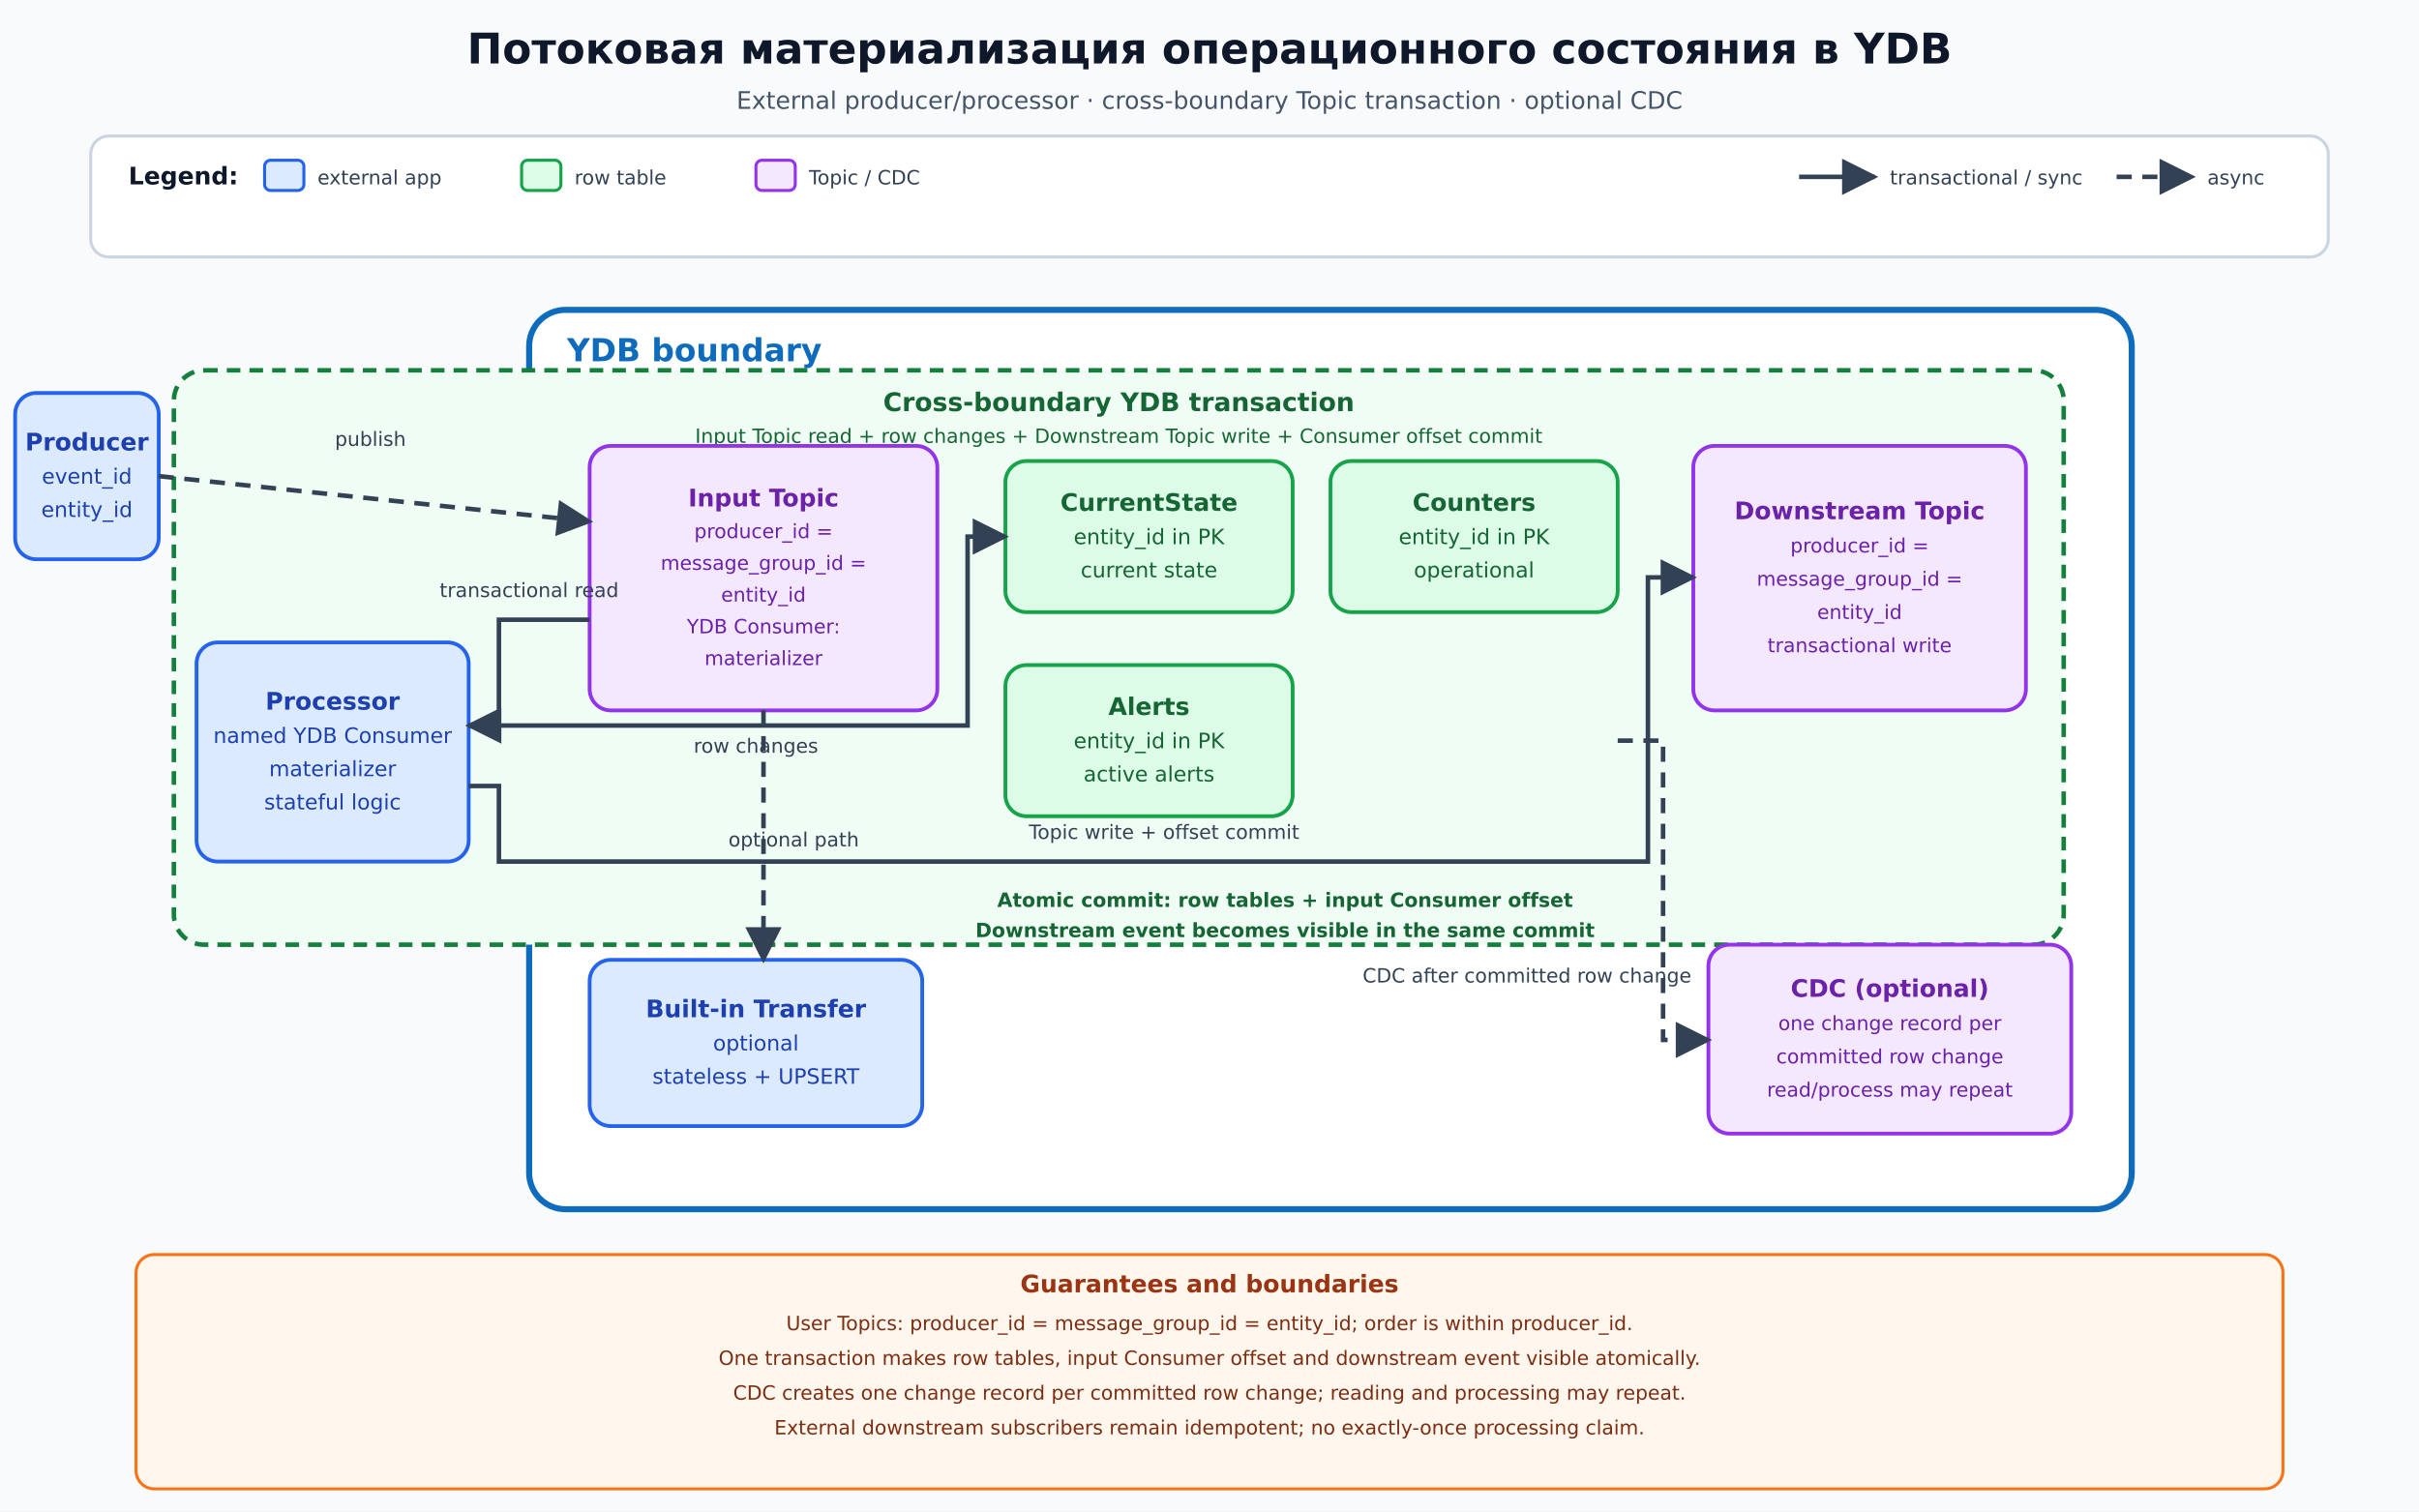
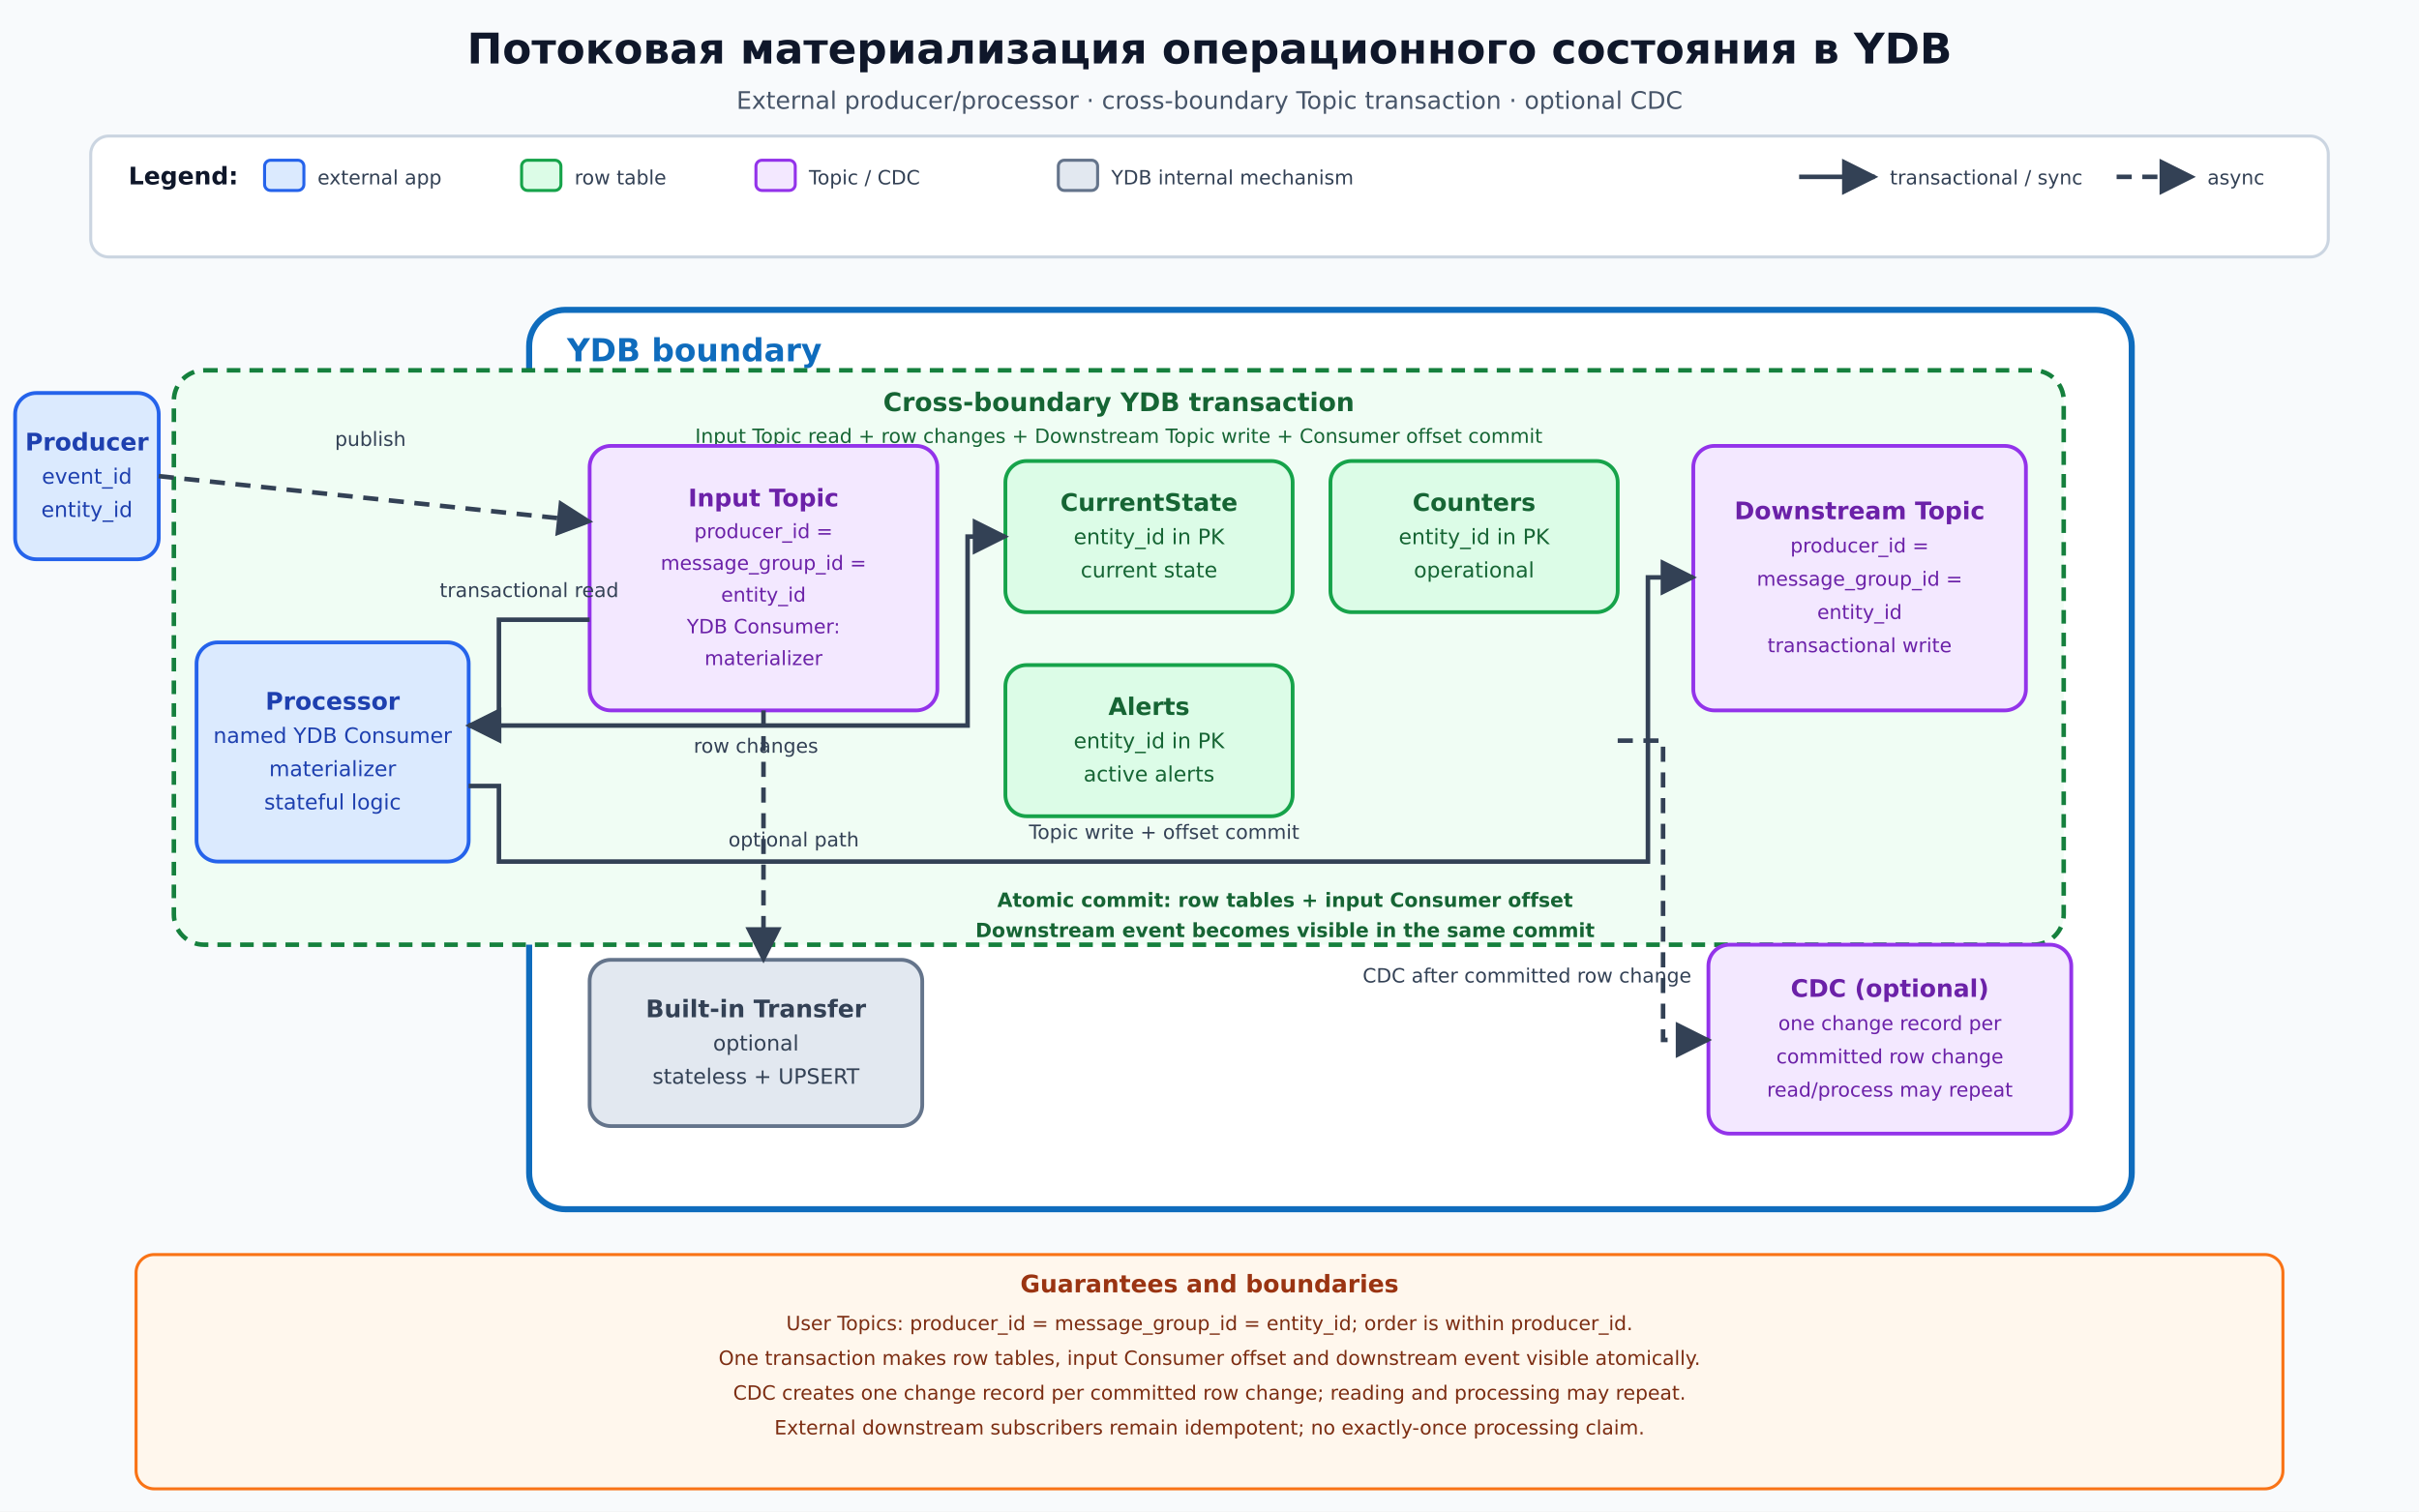
<svg xmlns="http://www.w3.org/2000/svg" version="1.1" viewBox="0 0 1600 1000" role="img" aria-labelledby="title desc">
  <defs>
    <marker id="arrow" viewBox="0 0 10 10" refX="9" refY="5" markerWidth="8" markerHeight="8" orient="auto">
      <path d="M 0 0 L 10 5 L 0 10 z" fill="#334155" />
    </marker>
    <marker id="redArrow" viewBox="0 0 10 10" refX="9" refY="5" markerWidth="8" markerHeight="8" orient="auto">
      <path d="M 0 0 L 10 5 L 0 10 z" fill="#dc2626" />
    </marker>
  </defs>
  <rect x="0" y="0" width="1600" height="1000" fill="#f8fafc" />
  <text x="800" y="42" text-anchor="middle" font-family="DejaVu Sans, Arial, sans-serif" font-size="28" font-weight="bold" fill="#0f172a">Потоковая материализация операционного состояния в YDB</text>
  <text x="800" y="72" text-anchor="middle" font-family="DejaVu Sans, Arial, sans-serif" font-size="16" fill="#475569">External producer/processor · cross-boundary Topic transaction · optional CDC</text>
  <rect x="60" y="90" width="1480" height="80" rx="12" fill="#ffffff" stroke="#cbd5e1" stroke-width="2" />
  <text x="85" y="122" text-anchor="start" font-family="DejaVu Sans, Arial, sans-serif" font-size="16" font-weight="bold" fill="#0f172a">Legend:</text>
  <rect x="175" y="106" width="26" height="20" rx="4" fill="#dbeafe" stroke="#2563eb" stroke-width="2" />
  <text x="210" y="122" text-anchor="start" font-family="DejaVu Sans, Arial, sans-serif" font-size="13" fill="#334155">external app</text>
  <rect x="345" y="106" width="26" height="20" rx="4" fill="#dcfce7" stroke="#16a34a" stroke-width="2" />
  <text x="380" y="122" text-anchor="start" font-family="DejaVu Sans, Arial, sans-serif" font-size="13" fill="#334155">row table</text>
  <rect x="500" y="106" width="26" height="20" rx="4" fill="#f3e8ff" stroke="#9333ea" stroke-width="2" />
  <text x="535" y="122" text-anchor="start" font-family="DejaVu Sans, Arial, sans-serif" font-size="13" fill="#334155">Topic / CDC</text>
+   <rect x="700" y="106" width="26" height="20" rx="4" fill="#e2e8f0" stroke="#64748b" stroke-width="2" />
+   <text x="735" y="122" text-anchor="start" font-family="DejaVu Sans, Arial, sans-serif" font-size="13" fill="#334155">YDB internal mechanism</text>
  <path d="M 1190 117 L 1240 117" fill="none" stroke="#334155" stroke-width="3" marker-end="url(#arrow)" />
  <text x="1250" y="122" text-anchor="start" font-family="DejaVu Sans, Arial, sans-serif" font-size="13" fill="#334155">transactional / sync</text>
  <path d="M 1400 117 L 1450 117" fill="none" stroke="#334155" stroke-width="3" stroke-dasharray="10 7" marker-end="url(#arrow)" />
  <text x="1460" y="122" text-anchor="start" font-family="DejaVu Sans, Arial, sans-serif" font-size="13" fill="#334155">async</text>
  <rect x="350" y="205" width="1060" height="595" rx="24" fill="#ffffff" stroke="#0f6cbd" stroke-width="4" />
  <text x="375" y="239" text-anchor="start" font-family="DejaVu Sans, Arial, sans-serif" font-size="21" font-weight="bold" fill="#0f6cbd">YDB boundary</text>
  <rect x="115" y="245" width="1250" height="380" rx="20" fill="#f0fdf4" stroke="#15803d" stroke-width="3" stroke-dasharray="9 6" />
  <text x="740.0" y="272" text-anchor="middle" font-family="DejaVu Sans, Arial, sans-serif" font-size="17" font-weight="bold" fill="#166534">Cross-boundary YDB transaction</text>
  <text x="740.0" y="293" text-anchor="middle" font-family="DejaVu Sans, Arial, sans-serif" font-size="13" fill="#166534">Input Topic read + row changes + Downstream Topic write + Consumer offset commit</text>
  <rect x="10" y="260" width="95" height="110" rx="14" fill="#dbeafe" stroke="#2563eb" stroke-width="2.5" />
  <text x="57.5" y="298.0" text-anchor="middle" font-family="DejaVu Sans, Arial, sans-serif" font-size="16" font-weight="bold" fill="#1e40af">Producer</text>
  <text x="57.5" y="320.0" text-anchor="middle" font-family="DejaVu Sans, Arial, sans-serif" font-size="14" fill="#1e40af">event_id</text>
  <text x="57.5" y="342.0" text-anchor="middle" font-family="DejaVu Sans, Arial, sans-serif" font-size="14" fill="#1e40af">entity_id</text>
  <rect x="130" y="425" width="180" height="145" rx="14" fill="#dbeafe" stroke="#2563eb" stroke-width="2.5" />
  <text x="220.0" y="469.5" text-anchor="middle" font-family="DejaVu Sans, Arial, sans-serif" font-size="16" font-weight="bold" fill="#1e40af">Processor</text>
  <text x="220.0" y="491.5" text-anchor="middle" font-family="DejaVu Sans, Arial, sans-serif" font-size="14" fill="#1e40af">named YDB Consumer</text>
  <text x="220.0" y="513.5" text-anchor="middle" font-family="DejaVu Sans, Arial, sans-serif" font-size="14" fill="#1e40af">materializer</text>
  <text x="220.0" y="535.5" text-anchor="middle" font-family="DejaVu Sans, Arial, sans-serif" font-size="14" fill="#1e40af">stateful logic</text>
  <rect x="390" y="295" width="230" height="175" rx="14" fill="#f3e8ff" stroke="#9333ea" stroke-width="2.5" />
  <text x="505.0" y="335.0" text-anchor="middle" font-family="DejaVu Sans, Arial, sans-serif" font-size="16" font-weight="bold" fill="#6b21a8">Input Topic</text>
  <text x="505.0" y="356.0" text-anchor="middle" font-family="DejaVu Sans, Arial, sans-serif" font-size="13" fill="#6b21a8">producer_id =</text>
  <text x="505.0" y="377.0" text-anchor="middle" font-family="DejaVu Sans, Arial, sans-serif" font-size="13" fill="#6b21a8">message_group_id =</text>
  <text x="505.0" y="398.0" text-anchor="middle" font-family="DejaVu Sans, Arial, sans-serif" font-size="13" fill="#6b21a8">entity_id</text>
  <text x="505.0" y="419.0" text-anchor="middle" font-family="DejaVu Sans, Arial, sans-serif" font-size="13" fill="#6b21a8">YDB Consumer:</text>
  <text x="505.0" y="440.0" text-anchor="middle" font-family="DejaVu Sans, Arial, sans-serif" font-size="13" fill="#6b21a8">materializer</text>
  <rect x="665" y="305" width="190" height="100" rx="14" fill="#dcfce7" stroke="#16a34a" stroke-width="2.5" />
  <text x="760.0" y="338.0" text-anchor="middle" font-family="DejaVu Sans, Arial, sans-serif" font-size="16" font-weight="bold" fill="#166534">CurrentState</text>
  <text x="760.0" y="360.0" text-anchor="middle" font-family="DejaVu Sans, Arial, sans-serif" font-size="14" fill="#166534">entity_id in PK</text>
  <text x="760.0" y="382.0" text-anchor="middle" font-family="DejaVu Sans, Arial, sans-serif" font-size="14" fill="#166534">current state</text>
  <rect x="880" y="305" width="190" height="100" rx="14" fill="#dcfce7" stroke="#16a34a" stroke-width="2.5" />
  <text x="975.0" y="338.0" text-anchor="middle" font-family="DejaVu Sans, Arial, sans-serif" font-size="16" font-weight="bold" fill="#166534">Counters</text>
  <text x="975.0" y="360.0" text-anchor="middle" font-family="DejaVu Sans, Arial, sans-serif" font-size="14" fill="#166534">entity_id in PK</text>
  <text x="975.0" y="382.0" text-anchor="middle" font-family="DejaVu Sans, Arial, sans-serif" font-size="14" fill="#166534">operational</text>
  <rect x="665" y="440" width="190" height="100" rx="14" fill="#dcfce7" stroke="#16a34a" stroke-width="2.5" />
  <text x="760.0" y="473.0" text-anchor="middle" font-family="DejaVu Sans, Arial, sans-serif" font-size="16" font-weight="bold" fill="#166534">Alerts</text>
  <text x="760.0" y="495.0" text-anchor="middle" font-family="DejaVu Sans, Arial, sans-serif" font-size="14" fill="#166534">entity_id in PK</text>
  <text x="760.0" y="517.0" text-anchor="middle" font-family="DejaVu Sans, Arial, sans-serif" font-size="14" fill="#166534">active alerts</text>
  <rect x="1120" y="295" width="220" height="175" rx="14" fill="#f3e8ff" stroke="#9333ea" stroke-width="2.5" />
  <text x="1230.0" y="343.5" text-anchor="middle" font-family="DejaVu Sans, Arial, sans-serif" font-size="16" font-weight="bold" fill="#6b21a8">Downstream Topic</text>
  <text x="1230.0" y="365.5" text-anchor="middle" font-family="DejaVu Sans, Arial, sans-serif" font-size="13" fill="#6b21a8">producer_id =</text>
  <text x="1230.0" y="387.5" text-anchor="middle" font-family="DejaVu Sans, Arial, sans-serif" font-size="13" fill="#6b21a8">message_group_id =</text>
  <text x="1230.0" y="409.5" text-anchor="middle" font-family="DejaVu Sans, Arial, sans-serif" font-size="13" fill="#6b21a8">entity_id</text>
  <text x="1230.0" y="431.5" text-anchor="middle" font-family="DejaVu Sans, Arial, sans-serif" font-size="13" fill="#6b21a8">transactional write</text>
-   <rect x="390" y="635" width="220" height="110" rx="14" fill="#dbeafe" stroke="#2563eb" stroke-width="2.5" />
-   <text x="500.0" y="673.0" text-anchor="middle" font-family="DejaVu Sans, Arial, sans-serif" font-size="16" font-weight="bold" fill="#1e40af">Built-in Transfer</text>
-   <text x="500.0" y="695.0" text-anchor="middle" font-family="DejaVu Sans, Arial, sans-serif" font-size="14" fill="#1e40af">optional</text>
-   <text x="500.0" y="717.0" text-anchor="middle" font-family="DejaVu Sans, Arial, sans-serif" font-size="14" fill="#1e40af">stateless + UPSERT</text>
+   <rect x="390" y="635" width="220" height="110" rx="14" fill="#e2e8f0" stroke="#64748b" stroke-width="2.5" />
+   <text x="500.0" y="673.0" text-anchor="middle" font-family="DejaVu Sans, Arial, sans-serif" font-size="16" font-weight="bold" fill="#334155">Built-in Transfer</text>
+   <text x="500.0" y="695.0" text-anchor="middle" font-family="DejaVu Sans, Arial, sans-serif" font-size="14" fill="#334155">optional</text>
+   <text x="500.0" y="717.0" text-anchor="middle" font-family="DejaVu Sans, Arial, sans-serif" font-size="14" fill="#334155">stateless + UPSERT</text>
  <rect x="1130" y="625" width="240" height="125" rx="14" fill="#f3e8ff" stroke="#9333ea" stroke-width="2.5" />
  <text x="1250.0" y="659.5" text-anchor="middle" font-family="DejaVu Sans, Arial, sans-serif" font-size="16" font-weight="bold" fill="#6b21a8">CDC (optional)</text>
  <text x="1250.0" y="681.5" text-anchor="middle" font-family="DejaVu Sans, Arial, sans-serif" font-size="13" fill="#6b21a8">one change record per</text>
  <text x="1250.0" y="703.5" text-anchor="middle" font-family="DejaVu Sans, Arial, sans-serif" font-size="13" fill="#6b21a8">committed row change</text>
  <text x="1250.0" y="725.5" text-anchor="middle" font-family="DejaVu Sans, Arial, sans-serif" font-size="13" fill="#6b21a8">read/process may repeat</text>
  <text x="850" y="600" text-anchor="middle" font-family="DejaVu Sans, Arial, sans-serif" font-size="13" font-weight="bold" fill="#166534">Atomic commit: row tables + input Consumer offset</text>
  <text x="850" y="620" text-anchor="middle" font-family="DejaVu Sans, Arial, sans-serif" font-size="13" font-weight="bold" fill="#166534">Downstream event becomes visible in the same commit</text>
  <path d="M 105 315 L 390 345" fill="none" stroke="#334155" stroke-width="3" stroke-dasharray="10 7" marker-end="url(#arrow)" />
  <text x="245" y="295" text-anchor="middle" font-family="DejaVu Sans, Arial, sans-serif" font-size="13" fill="#334155">publish</text>
  <path d="M 390 410 L 330 410 L 330 480 L 310 480" fill="none" stroke="#334155" stroke-width="3" marker-end="url(#arrow)" />
  <text x="350" y="395" text-anchor="middle" font-family="DejaVu Sans, Arial, sans-serif" font-size="13" fill="#334155">transactional read</text>
  <path d="M 310 480 L 640 480 L 640 355 L 665 355" fill="none" stroke="#334155" stroke-width="3" marker-end="url(#arrow)" />
  <text x="500" y="498" text-anchor="middle" font-family="DejaVu Sans, Arial, sans-serif" font-size="13" fill="#334155">row changes</text>
  <path d="M 310 520 L 330 520 L 330 570 L 1090 570 L 1090 382 L 1120 382" fill="none" stroke="#334155" stroke-width="3" marker-end="url(#arrow)" />
  <text x="770" y="555" text-anchor="middle" font-family="DejaVu Sans, Arial, sans-serif" font-size="13" fill="#334155">Topic write + offset commit</text>
  <path d="M 1070 490 L 1100 490 L 1100 688 L 1130 688" fill="none" stroke="#334155" stroke-width="3" stroke-dasharray="10 7" marker-end="url(#arrow)" />
  <text x="1010" y="650" text-anchor="middle" font-family="DejaVu Sans, Arial, sans-serif" font-size="13" fill="#334155">CDC after committed row change</text>
  <path d="M 505 470 L 505 635" fill="none" stroke="#334155" stroke-width="3" stroke-dasharray="10 7" marker-end="url(#arrow)" />
  <text x="525" y="560" text-anchor="middle" font-family="DejaVu Sans, Arial, sans-serif" font-size="13" fill="#334155">optional path</text>
  <rect x="90" y="830" width="1420" height="155" rx="12" fill="#fff7ed" stroke="#f97316" stroke-width="2" />
  <text x="800" y="855" text-anchor="middle" font-family="DejaVu Sans, Arial, sans-serif" font-size="16" font-weight="bold" fill="#9a3412">Guarantees and boundaries</text>
  <text x="800" y="880" text-anchor="middle" font-family="DejaVu Sans, Arial, sans-serif" font-size="13" fill="#7c2d12">User Topics: producer_id = message_group_id = entity_id; order is within producer_id.</text>
  <text x="800" y="903" text-anchor="middle" font-family="DejaVu Sans, Arial, sans-serif" font-size="13" fill="#7c2d12">One transaction makes row tables, input Consumer offset and downstream event visible atomically.</text>
  <text x="800" y="926" text-anchor="middle" font-family="DejaVu Sans, Arial, sans-serif" font-size="13" fill="#7c2d12">CDC creates one change record per committed row change; reading and processing may repeat.</text>
  <text x="800" y="949" text-anchor="middle" font-family="DejaVu Sans, Arial, sans-serif" font-size="13" fill="#7c2d12">External downstream subscribers remain idempotent; no exactly-once processing claim.</text>
</svg>
